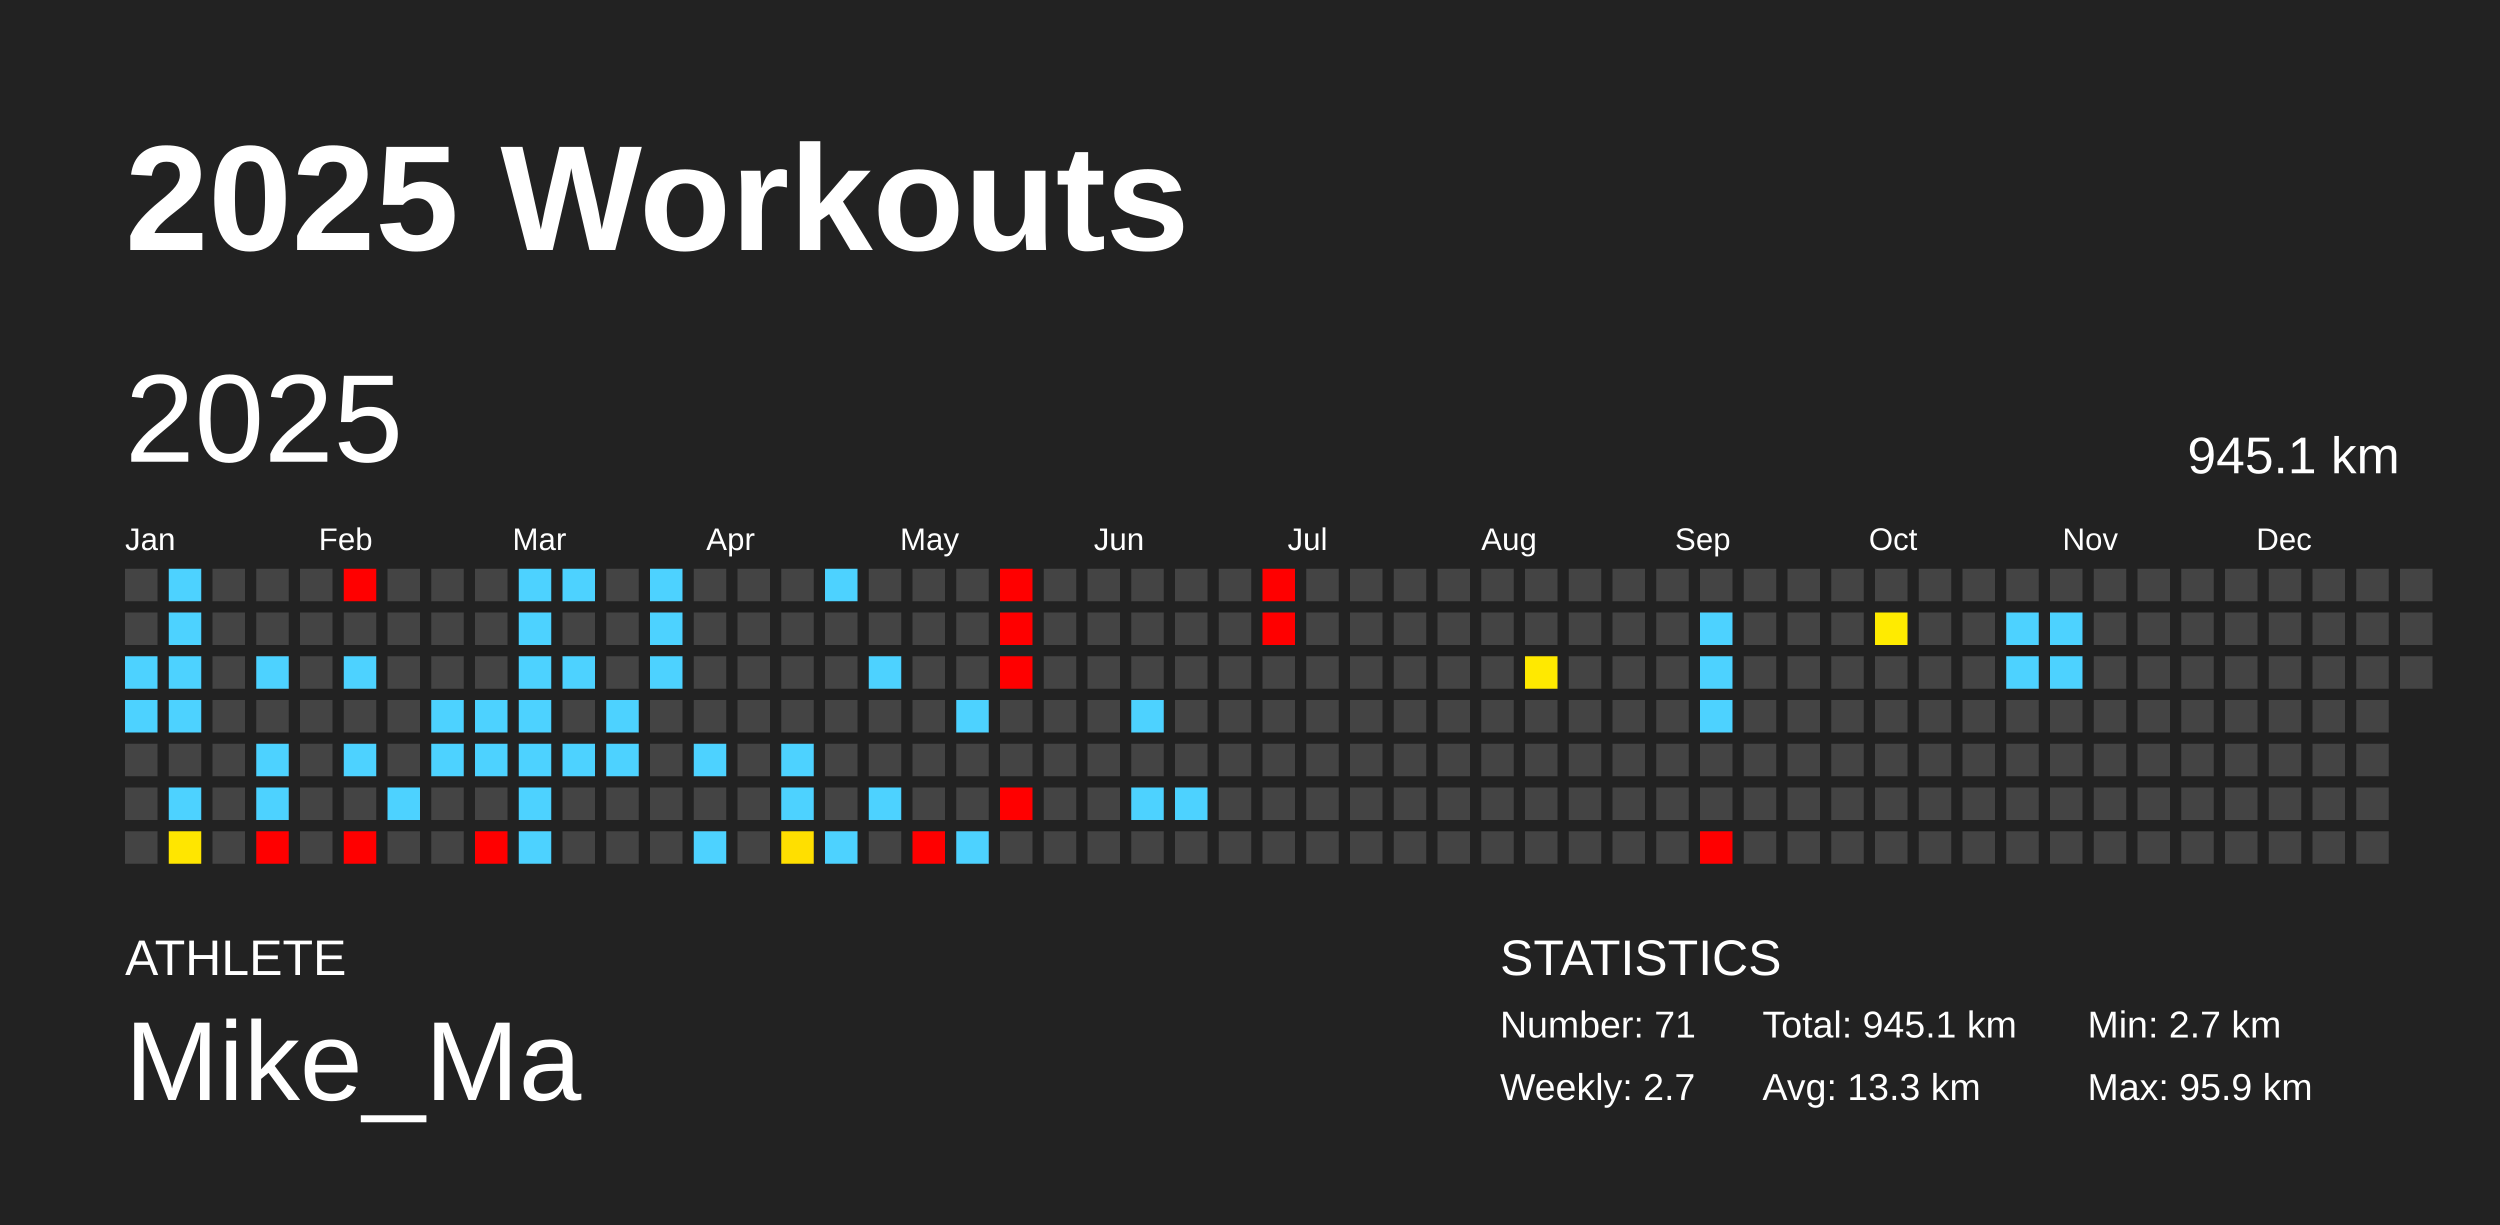
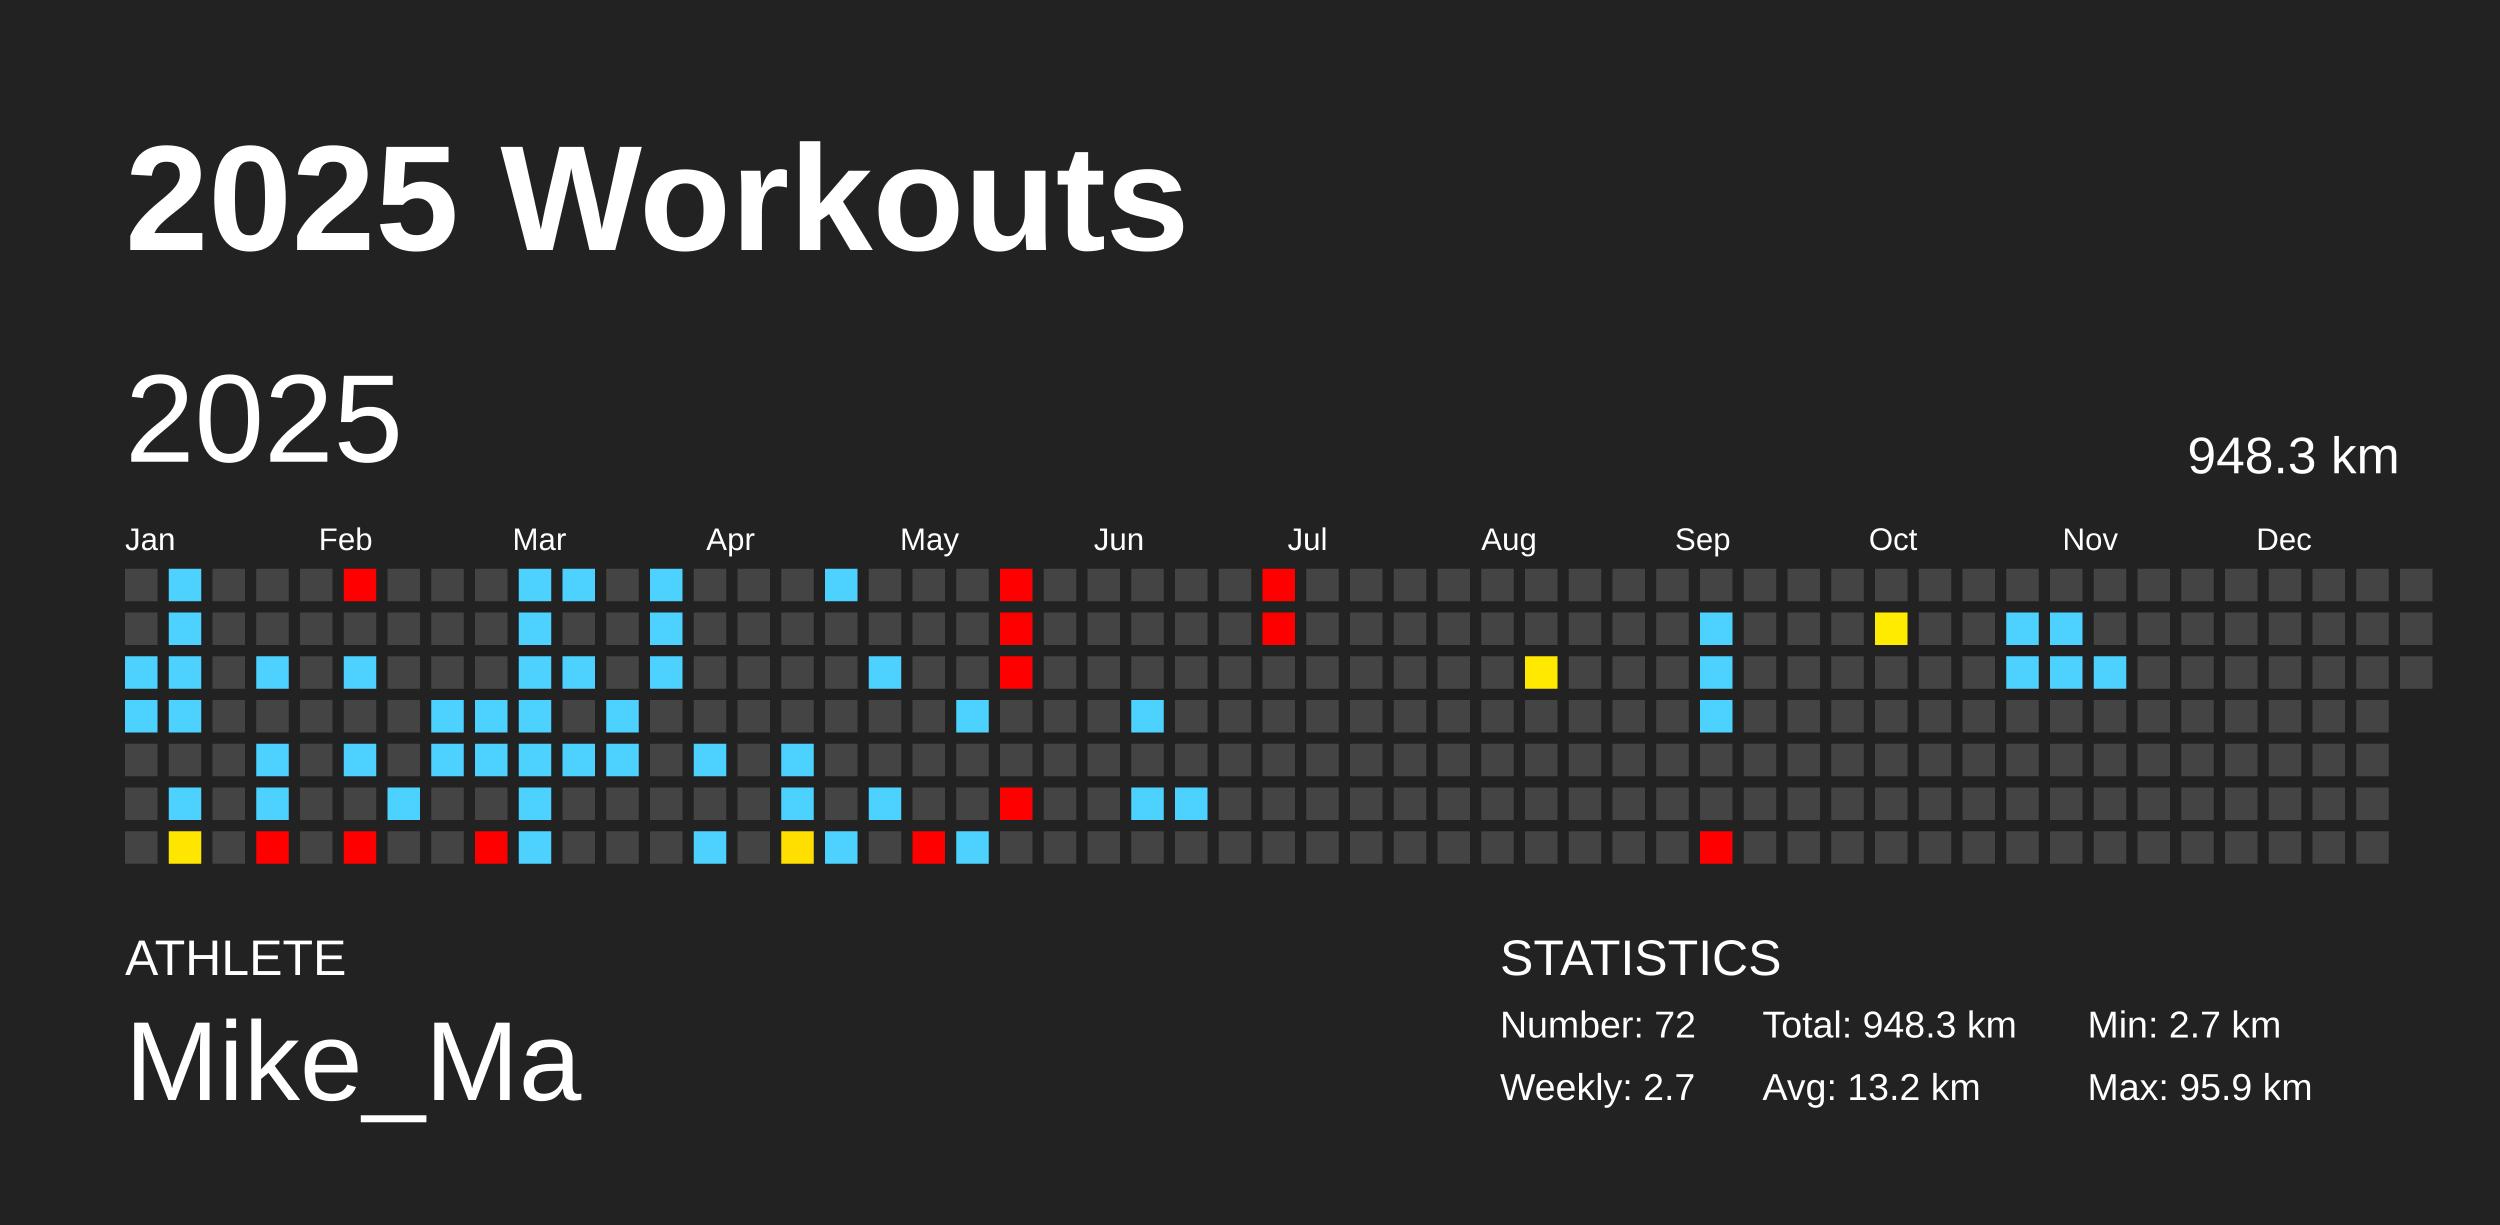
<svg xmlns="http://www.w3.org/2000/svg" baseProfile="full" height="98mm" version="1.1" viewBox="0,0,200,98" width="200mm">
  <defs />
  <rect fill="#222222" height="98" width="200" x="0" y="0" />
  <text fill="#FFFFFF" style="font-size:12px; font-family:Arial; font-weight:bold;" x="10" y="20">2025 Workouts</text>
  <text fill="#FFFFFF" style="font-size:4px; font-family:Arial" x="10" y="78">ATHLETE</text>
  <text fill="#FFFFFF" style="font-size:9px; font-family:Arial" x="10" y="88">Mike_Ma</text>
  <text fill="#FFFFFF" style="font-size:4px; font-family:Arial" x="120" y="78">STATISTICS</text>
-   <text fill="#FFFFFF" style="font-size:3px; font-family:Arial" x="120" y="83">Number: 71</text>
+   <text fill="#FFFFFF" style="font-size:3px; font-family:Arial" x="120" y="83">Number: 72</text>
  <text fill="#FFFFFF" style="font-size:3px; font-family:Arial" x="120" y="88">Weekly: 2.7</text>
-   <text fill="#FFFFFF" style="font-size:3px; font-family:Arial" x="141" y="83">Total: 945.1 km</text>
-   <text fill="#FFFFFF" style="font-size:3px; font-family:Arial" x="141" y="88">Avg: 13.3 km</text>
+   <text fill="#FFFFFF" style="font-size:3px; font-family:Arial" x="141" y="83">Total: 948.3 km</text>
+   <text fill="#FFFFFF" style="font-size:3px; font-family:Arial" x="141" y="88">Avg: 13.2 km</text>
  <text fill="#FFFFFF" style="font-size:3px; font-family:Arial" x="167" y="83">Min: 2.7 km</text>
  <text fill="#FFFFFF" style="font-size:3px; font-family:Arial" x="167" y="88">Max: 95.9 km</text>
  <text dominant-baseline="hanging" fill="#FFFFFF" style="font-size:10.0px; font-family:Arial;" x="10" y="30">2025</text>
-   <text dominant-baseline="hanging" fill="#FFFFFF" style="font-size:4.125px; font-family:Arial;" x="175" y="35">945.1 km</text>
+   <text dominant-baseline="hanging" fill="#FFFFFF" style="font-size:4.125px; font-family:Arial;" x="175" y="35">948.3 km</text>
  <text fill="#FFFFFF" style="font-size:2.5px; font-family:Arial" x="10.0" y="44">Jan</text>
  <text fill="#FFFFFF" style="font-size:2.5px; font-family:Arial" x="25.5" y="44">Feb</text>
  <text fill="#FFFFFF" style="font-size:2.5px; font-family:Arial" x="41.0" y="44">Mar</text>
  <text fill="#FFFFFF" style="font-size:2.5px; font-family:Arial" x="56.5" y="44">Apr</text>
  <text fill="#FFFFFF" style="font-size:2.5px; font-family:Arial" x="72.0" y="44">May</text>
  <text fill="#FFFFFF" style="font-size:2.5px; font-family:Arial" x="87.5" y="44">Jun</text>
  <text fill="#FFFFFF" style="font-size:2.5px; font-family:Arial" x="103.0" y="44">Jul</text>
  <text fill="#FFFFFF" style="font-size:2.5px; font-family:Arial" x="118.5" y="44">Aug</text>
  <text fill="#FFFFFF" style="font-size:2.5px; font-family:Arial" x="134.0" y="44">Sep</text>
  <text fill="#FFFFFF" style="font-size:2.5px; font-family:Arial" x="149.5" y="44">Oct</text>
  <text fill="#FFFFFF" style="font-size:2.5px; font-family:Arial" x="165.0" y="44">Nov</text>
  <text fill="#FFFFFF" style="font-size:2.5px; font-family:Arial" x="180.5" y="44">Dec</text>
  <rect fill="#444444" height="2.6" width="2.6" x="10.0" y="45.5" />
  <rect fill="#444444" height="2.6" width="2.6" x="10.0" y="49.0" />
  <rect fill="#4dd2ff" height="2.6" width="2.6" x="10.0" y="52.5" />
  <rect fill="#4dd2ff" height="2.6" width="2.6" x="10.0" y="56.0" />
  <rect fill="#444444" height="2.6" width="2.6" x="10.0" y="59.5" />
  <rect fill="#444444" height="2.6" width="2.6" x="10.0" y="63.0" />
  <rect fill="#444444" height="2.6" width="2.6" x="10.0" y="66.5" />
  <rect fill="#4dd2ff" height="2.6" width="2.6" x="13.5" y="45.5" />
  <rect fill="#4dd2ff" height="2.6" width="2.6" x="13.5" y="49.0" />
  <rect fill="#4dd2ff" height="2.6" width="2.6" x="13.5" y="52.5" />
  <rect fill="#4dd2ff" height="2.6" width="2.6" x="13.5" y="56.0" />
  <rect fill="#444444" height="2.6" width="2.6" x="13.5" y="59.5" />
  <rect fill="#4dd2ff" height="2.6" width="2.6" x="13.5" y="63.0" />
  <rect fill="#ffe600" height="2.6" width="2.6" x="13.5" y="66.5" />
  <rect fill="#444444" height="2.6" width="2.6" x="17.0" y="45.5" />
  <rect fill="#444444" height="2.6" width="2.6" x="17.0" y="49.0" />
  <rect fill="#444444" height="2.6" width="2.6" x="17.0" y="52.5" />
  <rect fill="#444444" height="2.6" width="2.6" x="17.0" y="56.0" />
  <rect fill="#444444" height="2.6" width="2.6" x="17.0" y="59.5" />
  <rect fill="#444444" height="2.6" width="2.6" x="17.0" y="63.0" />
  <rect fill="#444444" height="2.6" width="2.6" x="17.0" y="66.5" />
  <rect fill="#444444" height="2.6" width="2.6" x="20.5" y="45.5" />
  <rect fill="#444444" height="2.6" width="2.6" x="20.5" y="49.0" />
  <rect fill="#4dd2ff" height="2.6" width="2.6" x="20.5" y="52.5" />
  <rect fill="#444444" height="2.6" width="2.6" x="20.5" y="56.0" />
  <rect fill="#4dd2ff" height="2.6" width="2.6" x="20.5" y="59.5" />
  <rect fill="#4dd2ff" height="2.6" width="2.6" x="20.5" y="63.0" />
  <rect fill="red" height="2.6" width="2.6" x="20.5" y="66.5" />
  <rect fill="#444444" height="2.6" width="2.6" x="24.0" y="45.5" />
  <rect fill="#444444" height="2.6" width="2.6" x="24.0" y="49.0" />
  <rect fill="#444444" height="2.6" width="2.6" x="24.0" y="52.5" />
  <rect fill="#444444" height="2.6" width="2.6" x="24.0" y="56.0" />
  <rect fill="#444444" height="2.6" width="2.6" x="24.0" y="59.5" />
  <rect fill="#444444" height="2.6" width="2.6" x="24.0" y="63.0" />
  <rect fill="#444444" height="2.6" width="2.6" x="24.0" y="66.5" />
  <rect fill="red" height="2.6" width="2.6" x="27.5" y="45.5" />
  <rect fill="#444444" height="2.6" width="2.6" x="27.5" y="49.0" />
  <rect fill="#4dd2ff" height="2.6" width="2.6" x="27.5" y="52.5" />
  <rect fill="#444444" height="2.6" width="2.6" x="27.5" y="56.0" />
  <rect fill="#4dd2ff" height="2.6" width="2.6" x="27.5" y="59.5" />
  <rect fill="#444444" height="2.6" width="2.6" x="27.5" y="63.0" />
  <rect fill="red" height="2.6" width="2.6" x="27.5" y="66.5" />
  <rect fill="#444444" height="2.6" width="2.6" x="31.0" y="45.5" />
  <rect fill="#444444" height="2.6" width="2.6" x="31.0" y="49.0" />
  <rect fill="#444444" height="2.6" width="2.6" x="31.0" y="52.5" />
  <rect fill="#444444" height="2.6" width="2.6" x="31.0" y="56.0" />
  <rect fill="#444444" height="2.6" width="2.6" x="31.0" y="59.5" />
  <rect fill="#4dd2ff" height="2.6" width="2.6" x="31.0" y="63.0" />
  <rect fill="#444444" height="2.6" width="2.6" x="31.0" y="66.5" />
  <rect fill="#444444" height="2.6" width="2.6" x="34.5" y="45.5" />
  <rect fill="#444444" height="2.6" width="2.6" x="34.5" y="49.0" />
  <rect fill="#444444" height="2.6" width="2.6" x="34.5" y="52.5" />
  <rect fill="#4dd2ff" height="2.6" width="2.6" x="34.5" y="56.0" />
  <rect fill="#4dd2ff" height="2.6" width="2.6" x="34.5" y="59.5" />
  <rect fill="#444444" height="2.6" width="2.6" x="34.5" y="63.0" />
  <rect fill="#444444" height="2.6" width="2.6" x="34.5" y="66.5" />
  <rect fill="#444444" height="2.6" width="2.6" x="38.0" y="45.5" />
  <rect fill="#444444" height="2.6" width="2.6" x="38.0" y="49.0" />
  <rect fill="#444444" height="2.6" width="2.6" x="38.0" y="52.5" />
  <rect fill="#4dd2ff" height="2.6" width="2.6" x="38.0" y="56.0" />
  <rect fill="#4dd2ff" height="2.6" width="2.6" x="38.0" y="59.5" />
  <rect fill="#444444" height="2.6" width="2.6" x="38.0" y="63.0" />
  <rect fill="red" height="2.6" width="2.6" x="38.0" y="66.5" />
  <rect fill="#4dd2ff" height="2.6" width="2.6" x="41.5" y="45.5" />
  <rect fill="#4dd2ff" height="2.6" width="2.6" x="41.5" y="49.0" />
  <rect fill="#4dd2ff" height="2.6" width="2.6" x="41.5" y="52.5" />
  <rect fill="#4dd2ff" height="2.6" width="2.6" x="41.5" y="56.0" />
  <rect fill="#4dd2ff" height="2.6" width="2.6" x="41.5" y="59.5" />
  <rect fill="#4dd2ff" height="2.6" width="2.6" x="41.5" y="63.0" />
  <rect fill="#4dd2ff" height="2.6" width="2.6" x="41.5" y="66.5" />
  <rect fill="#4dd2ff" height="2.6" width="2.6" x="45.0" y="45.5" />
  <rect fill="#444444" height="2.6" width="2.6" x="45.0" y="49.0" />
  <rect fill="#4dd2ff" height="2.6" width="2.6" x="45.0" y="52.5" />
  <rect fill="#444444" height="2.6" width="2.6" x="45.0" y="56.0" />
  <rect fill="#4dd2ff" height="2.6" width="2.6" x="45.0" y="59.5" />
  <rect fill="#444444" height="2.6" width="2.6" x="45.0" y="63.0" />
  <rect fill="#444444" height="2.6" width="2.6" x="45.0" y="66.5" />
  <rect fill="#444444" height="2.6" width="2.6" x="48.5" y="45.5" />
  <rect fill="#444444" height="2.6" width="2.6" x="48.5" y="49.0" />
  <rect fill="#444444" height="2.6" width="2.6" x="48.5" y="52.5" />
  <rect fill="#4dd2ff" height="2.6" width="2.6" x="48.5" y="56.0" />
  <rect fill="#4dd2ff" height="2.6" width="2.6" x="48.5" y="59.5" />
  <rect fill="#444444" height="2.6" width="2.6" x="48.5" y="63.0" />
  <rect fill="#444444" height="2.6" width="2.6" x="48.5" y="66.5" />
  <rect fill="#4dd2ff" height="2.6" width="2.6" x="52.0" y="45.5" />
  <rect fill="#4dd2ff" height="2.6" width="2.6" x="52.0" y="49.0" />
  <rect fill="#4dd2ff" height="2.6" width="2.6" x="52.0" y="52.5" />
  <rect fill="#444444" height="2.6" width="2.6" x="52.0" y="56.0" />
  <rect fill="#444444" height="2.6" width="2.6" x="52.0" y="59.5" />
  <rect fill="#444444" height="2.6" width="2.6" x="52.0" y="63.0" />
  <rect fill="#444444" height="2.6" width="2.6" x="52.0" y="66.5" />
  <rect fill="#444444" height="2.6" width="2.6" x="55.5" y="45.5" />
  <rect fill="#444444" height="2.6" width="2.6" x="55.5" y="49.0" />
  <rect fill="#444444" height="2.6" width="2.6" x="55.5" y="52.5" />
  <rect fill="#444444" height="2.6" width="2.6" x="55.5" y="56.0" />
  <rect fill="#4dd2ff" height="2.6" width="2.6" x="55.5" y="59.5" />
  <rect fill="#444444" height="2.6" width="2.6" x="55.5" y="63.0" />
  <rect fill="#4dd2ff" height="2.6" width="2.6" x="55.5" y="66.5" />
  <rect fill="#444444" height="2.6" width="2.6" x="59.0" y="45.5" />
  <rect fill="#444444" height="2.6" width="2.6" x="59.0" y="49.0" />
  <rect fill="#444444" height="2.6" width="2.6" x="59.0" y="52.5" />
  <rect fill="#444444" height="2.6" width="2.6" x="59.0" y="56.0" />
  <rect fill="#444444" height="2.6" width="2.6" x="59.0" y="59.5" />
  <rect fill="#444444" height="2.6" width="2.6" x="59.0" y="63.0" />
  <rect fill="#444444" height="2.6" width="2.6" x="59.0" y="66.5" />
  <rect fill="#444444" height="2.6" width="2.6" x="62.5" y="45.5" />
  <rect fill="#444444" height="2.6" width="2.6" x="62.5" y="49.0" />
  <rect fill="#444444" height="2.6" width="2.6" x="62.5" y="52.5" />
  <rect fill="#444444" height="2.6" width="2.6" x="62.5" y="56.0" />
  <rect fill="#4dd2ff" height="2.6" width="2.6" x="62.5" y="59.5" />
  <rect fill="#4dd2ff" height="2.6" width="2.6" x="62.5" y="63.0" />
  <rect fill="#ffdf00" height="2.6" width="2.6" x="62.5" y="66.5" />
  <rect fill="#4dd2ff" height="2.6" width="2.6" x="66.0" y="45.5" />
  <rect fill="#444444" height="2.6" width="2.6" x="66.0" y="49.0" />
  <rect fill="#444444" height="2.6" width="2.6" x="66.0" y="52.5" />
  <rect fill="#444444" height="2.6" width="2.6" x="66.0" y="56.0" />
  <rect fill="#444444" height="2.6" width="2.6" x="66.0" y="59.5" />
  <rect fill="#444444" height="2.6" width="2.6" x="66.0" y="63.0" />
  <rect fill="#4dd2ff" height="2.6" width="2.6" x="66.0" y="66.5" />
  <rect fill="#444444" height="2.6" width="2.6" x="69.5" y="45.5" />
  <rect fill="#444444" height="2.6" width="2.6" x="69.5" y="49.0" />
  <rect fill="#4dd2ff" height="2.6" width="2.6" x="69.5" y="52.5" />
  <rect fill="#444444" height="2.6" width="2.6" x="69.5" y="56.0" />
  <rect fill="#444444" height="2.6" width="2.6" x="69.5" y="59.5" />
  <rect fill="#4dd2ff" height="2.6" width="2.6" x="69.5" y="63.0" />
  <rect fill="#444444" height="2.6" width="2.6" x="69.5" y="66.5" />
  <rect fill="#444444" height="2.6" width="2.6" x="73.0" y="45.5" />
  <rect fill="#444444" height="2.6" width="2.6" x="73.0" y="49.0" />
  <rect fill="#444444" height="2.6" width="2.6" x="73.0" y="52.5" />
  <rect fill="#444444" height="2.6" width="2.6" x="73.0" y="56.0" />
  <rect fill="#444444" height="2.6" width="2.6" x="73.0" y="59.5" />
  <rect fill="#444444" height="2.6" width="2.6" x="73.0" y="63.0" />
  <rect fill="red" height="2.6" width="2.6" x="73.0" y="66.5" />
  <rect fill="#444444" height="2.6" width="2.6" x="76.5" y="45.5" />
  <rect fill="#444444" height="2.6" width="2.6" x="76.5" y="49.0" />
  <rect fill="#444444" height="2.6" width="2.6" x="76.5" y="52.5" />
  <rect fill="#4dd2ff" height="2.6" width="2.6" x="76.5" y="56.0" />
  <rect fill="#444444" height="2.6" width="2.6" x="76.5" y="59.5" />
  <rect fill="#444444" height="2.6" width="2.6" x="76.5" y="63.0" />
  <rect fill="#4dd2ff" height="2.6" width="2.6" x="76.5" y="66.5" />
  <rect fill="red" height="2.6" width="2.6" x="80.0" y="45.5" />
  <rect fill="red" height="2.6" width="2.6" x="80.0" y="49.0" />
  <rect fill="red" height="2.6" width="2.6" x="80.0" y="52.5" />
  <rect fill="#444444" height="2.6" width="2.6" x="80.0" y="56.0" />
  <rect fill="#444444" height="2.6" width="2.6" x="80.0" y="59.5" />
  <rect fill="red" height="2.6" width="2.6" x="80.0" y="63.0" />
  <rect fill="#444444" height="2.6" width="2.6" x="80.0" y="66.5" />
  <rect fill="#444444" height="2.6" width="2.6" x="83.5" y="45.5" />
  <rect fill="#444444" height="2.6" width="2.6" x="83.5" y="49.0" />
  <rect fill="#444444" height="2.6" width="2.6" x="83.5" y="52.5" />
  <rect fill="#444444" height="2.6" width="2.6" x="83.5" y="56.0" />
  <rect fill="#444444" height="2.6" width="2.6" x="83.5" y="59.5" />
  <rect fill="#444444" height="2.6" width="2.6" x="83.5" y="63.0" />
  <rect fill="#444444" height="2.6" width="2.6" x="83.5" y="66.5" />
  <rect fill="#444444" height="2.6" width="2.6" x="87.0" y="45.5" />
  <rect fill="#444444" height="2.6" width="2.6" x="87.0" y="49.0" />
  <rect fill="#444444" height="2.6" width="2.6" x="87.0" y="52.5" />
  <rect fill="#444444" height="2.6" width="2.6" x="87.0" y="56.0" />
  <rect fill="#444444" height="2.6" width="2.6" x="87.0" y="59.5" />
  <rect fill="#444444" height="2.6" width="2.6" x="87.0" y="63.0" />
  <rect fill="#444444" height="2.6" width="2.6" x="87.0" y="66.5" />
  <rect fill="#444444" height="2.6" width="2.6" x="90.5" y="45.5" />
  <rect fill="#444444" height="2.6" width="2.6" x="90.5" y="49.0" />
  <rect fill="#444444" height="2.6" width="2.6" x="90.5" y="52.5" />
  <rect fill="#4dd2ff" height="2.6" width="2.6" x="90.5" y="56.0" />
  <rect fill="#444444" height="2.6" width="2.6" x="90.5" y="59.5" />
  <rect fill="#4dd2ff" height="2.6" width="2.6" x="90.5" y="63.0" />
  <rect fill="#444444" height="2.6" width="2.6" x="90.5" y="66.5" />
  <rect fill="#444444" height="2.6" width="2.6" x="94.0" y="45.5" />
  <rect fill="#444444" height="2.6" width="2.6" x="94.0" y="49.0" />
  <rect fill="#444444" height="2.6" width="2.6" x="94.0" y="52.5" />
  <rect fill="#444444" height="2.6" width="2.6" x="94.0" y="56.0" />
  <rect fill="#444444" height="2.6" width="2.6" x="94.0" y="59.5" />
  <rect fill="#4dd2ff" height="2.6" width="2.6" x="94.0" y="63.0" />
  <rect fill="#444444" height="2.6" width="2.6" x="94.0" y="66.5" />
  <rect fill="#444444" height="2.6" width="2.6" x="97.5" y="45.5" />
  <rect fill="#444444" height="2.6" width="2.6" x="97.5" y="49.0" />
  <rect fill="#444444" height="2.6" width="2.6" x="97.5" y="52.5" />
  <rect fill="#444444" height="2.6" width="2.6" x="97.5" y="56.0" />
  <rect fill="#444444" height="2.6" width="2.6" x="97.5" y="59.5" />
  <rect fill="#444444" height="2.6" width="2.6" x="97.5" y="63.0" />
  <rect fill="#444444" height="2.6" width="2.6" x="97.5" y="66.5" />
  <rect fill="red" height="2.6" width="2.6" x="101.0" y="45.5" />
  <rect fill="red" height="2.6" width="2.6" x="101.0" y="49.0" />
  <rect fill="#444444" height="2.6" width="2.6" x="101.0" y="52.5" />
  <rect fill="#444444" height="2.6" width="2.6" x="101.0" y="56.0" />
  <rect fill="#444444" height="2.6" width="2.6" x="101.0" y="59.5" />
  <rect fill="#444444" height="2.6" width="2.6" x="101.0" y="63.0" />
  <rect fill="#444444" height="2.6" width="2.6" x="101.0" y="66.5" />
  <rect fill="#444444" height="2.6" width="2.6" x="104.5" y="45.5" />
  <rect fill="#444444" height="2.6" width="2.6" x="104.5" y="49.0" />
  <rect fill="#444444" height="2.6" width="2.6" x="104.5" y="52.5" />
  <rect fill="#444444" height="2.6" width="2.6" x="104.5" y="56.0" />
  <rect fill="#444444" height="2.6" width="2.6" x="104.5" y="59.5" />
  <rect fill="#444444" height="2.6" width="2.6" x="104.5" y="63.0" />
  <rect fill="#444444" height="2.6" width="2.6" x="104.5" y="66.5" />
  <rect fill="#444444" height="2.6" width="2.6" x="108.0" y="45.5" />
  <rect fill="#444444" height="2.6" width="2.6" x="108.0" y="49.0" />
  <rect fill="#444444" height="2.6" width="2.6" x="108.0" y="52.5" />
  <rect fill="#444444" height="2.6" width="2.6" x="108.0" y="56.0" />
  <rect fill="#444444" height="2.6" width="2.6" x="108.0" y="59.5" />
  <rect fill="#444444" height="2.6" width="2.6" x="108.0" y="63.0" />
  <rect fill="#444444" height="2.6" width="2.6" x="108.0" y="66.5" />
  <rect fill="#444444" height="2.6" width="2.6" x="111.5" y="45.5" />
  <rect fill="#444444" height="2.6" width="2.6" x="111.5" y="49.0" />
  <rect fill="#444444" height="2.6" width="2.6" x="111.5" y="52.5" />
  <rect fill="#444444" height="2.6" width="2.6" x="111.5" y="56.0" />
  <rect fill="#444444" height="2.6" width="2.6" x="111.5" y="59.5" />
  <rect fill="#444444" height="2.6" width="2.6" x="111.5" y="63.0" />
  <rect fill="#444444" height="2.6" width="2.6" x="111.5" y="66.5" />
  <rect fill="#444444" height="2.6" width="2.6" x="115.0" y="45.5" />
  <rect fill="#444444" height="2.6" width="2.6" x="115.0" y="49.0" />
  <rect fill="#444444" height="2.6" width="2.6" x="115.0" y="52.5" />
  <rect fill="#444444" height="2.6" width="2.6" x="115.0" y="56.0" />
  <rect fill="#444444" height="2.6" width="2.6" x="115.0" y="59.5" />
  <rect fill="#444444" height="2.6" width="2.6" x="115.0" y="63.0" />
  <rect fill="#444444" height="2.6" width="2.6" x="115.0" y="66.5" />
  <rect fill="#444444" height="2.6" width="2.6" x="118.5" y="45.5" />
  <rect fill="#444444" height="2.6" width="2.6" x="118.5" y="49.0" />
  <rect fill="#444444" height="2.6" width="2.6" x="118.5" y="52.5" />
  <rect fill="#444444" height="2.6" width="2.6" x="118.5" y="56.0" />
  <rect fill="#444444" height="2.6" width="2.6" x="118.5" y="59.5" />
  <rect fill="#444444" height="2.6" width="2.6" x="118.5" y="63.0" />
  <rect fill="#444444" height="2.6" width="2.6" x="118.5" y="66.5" />
  <rect fill="#444444" height="2.6" width="2.6" x="122.0" y="45.5" />
  <rect fill="#444444" height="2.6" width="2.6" x="122.0" y="49.0" />
  <rect fill="#ffe900" height="2.6" width="2.6" x="122.0" y="52.5" />
  <rect fill="#444444" height="2.6" width="2.6" x="122.0" y="56.0" />
  <rect fill="#444444" height="2.6" width="2.6" x="122.0" y="59.5" />
  <rect fill="#444444" height="2.6" width="2.6" x="122.0" y="63.0" />
  <rect fill="#444444" height="2.6" width="2.6" x="122.0" y="66.5" />
  <rect fill="#444444" height="2.6" width="2.6" x="125.5" y="45.5" />
  <rect fill="#444444" height="2.6" width="2.6" x="125.5" y="49.0" />
  <rect fill="#444444" height="2.6" width="2.6" x="125.5" y="52.5" />
  <rect fill="#444444" height="2.6" width="2.6" x="125.5" y="56.0" />
  <rect fill="#444444" height="2.6" width="2.6" x="125.5" y="59.5" />
  <rect fill="#444444" height="2.6" width="2.6" x="125.5" y="63.0" />
  <rect fill="#444444" height="2.6" width="2.6" x="125.5" y="66.5" />
  <rect fill="#444444" height="2.6" width="2.6" x="129.0" y="45.5" />
  <rect fill="#444444" height="2.6" width="2.6" x="129.0" y="49.0" />
  <rect fill="#444444" height="2.6" width="2.6" x="129.0" y="52.5" />
  <rect fill="#444444" height="2.6" width="2.6" x="129.0" y="56.0" />
  <rect fill="#444444" height="2.6" width="2.6" x="129.0" y="59.5" />
  <rect fill="#444444" height="2.6" width="2.6" x="129.0" y="63.0" />
  <rect fill="#444444" height="2.6" width="2.6" x="129.0" y="66.5" />
  <rect fill="#444444" height="2.6" width="2.6" x="132.5" y="45.5" />
  <rect fill="#444444" height="2.6" width="2.6" x="132.5" y="49.0" />
  <rect fill="#444444" height="2.6" width="2.6" x="132.5" y="52.5" />
  <rect fill="#444444" height="2.6" width="2.6" x="132.5" y="56.0" />
  <rect fill="#444444" height="2.6" width="2.6" x="132.5" y="59.5" />
  <rect fill="#444444" height="2.6" width="2.6" x="132.5" y="63.0" />
  <rect fill="#444444" height="2.6" width="2.6" x="132.5" y="66.5" />
  <rect fill="#444444" height="2.6" width="2.6" x="136.0" y="45.5" />
  <rect fill="#4dd2ff" height="2.6" width="2.6" x="136.0" y="49.0" />
  <rect fill="#4dd2ff" height="2.6" width="2.6" x="136.0" y="52.5" />
  <rect fill="#4dd2ff" height="2.6" width="2.6" x="136.0" y="56.0" />
  <rect fill="#444444" height="2.6" width="2.6" x="136.0" y="59.5" />
  <rect fill="#444444" height="2.6" width="2.6" x="136.0" y="63.0" />
  <rect fill="red" height="2.6" width="2.6" x="136.0" y="66.5" />
  <rect fill="#444444" height="2.6" width="2.6" x="139.5" y="45.5" />
  <rect fill="#444444" height="2.6" width="2.6" x="139.5" y="49.0" />
  <rect fill="#444444" height="2.6" width="2.6" x="139.5" y="52.5" />
  <rect fill="#444444" height="2.6" width="2.6" x="139.5" y="56.0" />
  <rect fill="#444444" height="2.6" width="2.6" x="139.5" y="59.5" />
  <rect fill="#444444" height="2.6" width="2.6" x="139.5" y="63.0" />
  <rect fill="#444444" height="2.6" width="2.6" x="139.5" y="66.5" />
  <rect fill="#444444" height="2.6" width="2.6" x="143.0" y="45.5" />
  <rect fill="#444444" height="2.6" width="2.6" x="143.0" y="49.0" />
  <rect fill="#444444" height="2.6" width="2.6" x="143.0" y="52.5" />
  <rect fill="#444444" height="2.6" width="2.6" x="143.0" y="56.0" />
  <rect fill="#444444" height="2.6" width="2.6" x="143.0" y="59.5" />
  <rect fill="#444444" height="2.6" width="2.6" x="143.0" y="63.0" />
  <rect fill="#444444" height="2.6" width="2.6" x="143.0" y="66.5" />
  <rect fill="#444444" height="2.6" width="2.6" x="146.5" y="45.5" />
  <rect fill="#444444" height="2.6" width="2.6" x="146.5" y="49.0" />
  <rect fill="#444444" height="2.6" width="2.6" x="146.5" y="52.5" />
  <rect fill="#444444" height="2.6" width="2.6" x="146.5" y="56.0" />
  <rect fill="#444444" height="2.6" width="2.6" x="146.5" y="59.5" />
  <rect fill="#444444" height="2.6" width="2.6" x="146.5" y="63.0" />
  <rect fill="#444444" height="2.6" width="2.6" x="146.5" y="66.5" />
  <rect fill="#444444" height="2.6" width="2.6" x="150.0" y="45.5" />
  <rect fill="#ffeb00" height="2.6" width="2.6" x="150.0" y="49.0" />
  <rect fill="#444444" height="2.6" width="2.6" x="150.0" y="52.5" />
  <rect fill="#444444" height="2.6" width="2.6" x="150.0" y="56.0" />
  <rect fill="#444444" height="2.6" width="2.6" x="150.0" y="59.5" />
  <rect fill="#444444" height="2.6" width="2.6" x="150.0" y="63.0" />
  <rect fill="#444444" height="2.6" width="2.6" x="150.0" y="66.5" />
  <rect fill="#444444" height="2.6" width="2.6" x="153.5" y="45.5" />
  <rect fill="#444444" height="2.6" width="2.6" x="153.5" y="49.0" />
  <rect fill="#444444" height="2.6" width="2.6" x="153.5" y="52.5" />
  <rect fill="#444444" height="2.6" width="2.6" x="153.5" y="56.0" />
  <rect fill="#444444" height="2.6" width="2.6" x="153.5" y="59.5" />
  <rect fill="#444444" height="2.6" width="2.6" x="153.5" y="63.0" />
  <rect fill="#444444" height="2.6" width="2.6" x="153.5" y="66.5" />
  <rect fill="#444444" height="2.6" width="2.6" x="157.0" y="45.5" />
  <rect fill="#444444" height="2.6" width="2.6" x="157.0" y="49.0" />
  <rect fill="#444444" height="2.6" width="2.6" x="157.0" y="52.5" />
  <rect fill="#444444" height="2.6" width="2.6" x="157.0" y="56.0" />
  <rect fill="#444444" height="2.6" width="2.6" x="157.0" y="59.5" />
  <rect fill="#444444" height="2.6" width="2.6" x="157.0" y="63.0" />
  <rect fill="#444444" height="2.6" width="2.6" x="157.0" y="66.5" />
  <rect fill="#444444" height="2.6" width="2.6" x="160.5" y="45.5" />
  <rect fill="#4dd2ff" height="2.6" width="2.6" x="160.5" y="49.0" />
  <rect fill="#4dd2ff" height="2.6" width="2.6" x="160.5" y="52.5" />
  <rect fill="#444444" height="2.6" width="2.6" x="160.5" y="56.0" />
  <rect fill="#444444" height="2.6" width="2.6" x="160.5" y="59.5" />
  <rect fill="#444444" height="2.6" width="2.6" x="160.5" y="63.0" />
  <rect fill="#444444" height="2.6" width="2.6" x="160.5" y="66.5" />
  <rect fill="#444444" height="2.6" width="2.6" x="164.0" y="45.5" />
  <rect fill="#4dd2ff" height="2.6" width="2.6" x="164.0" y="49.0" />
  <rect fill="#4dd2ff" height="2.6" width="2.6" x="164.0" y="52.5" />
  <rect fill="#444444" height="2.6" width="2.6" x="164.0" y="56.0" />
  <rect fill="#444444" height="2.6" width="2.6" x="164.0" y="59.5" />
  <rect fill="#444444" height="2.6" width="2.6" x="164.0" y="63.0" />
  <rect fill="#444444" height="2.6" width="2.6" x="164.0" y="66.5" />
  <rect fill="#444444" height="2.6" width="2.6" x="167.5" y="45.5" />
  <rect fill="#444444" height="2.6" width="2.6" x="167.5" y="49.0" />
-   <rect fill="#444444" height="2.6" width="2.6" x="167.5" y="52.5" />
+   <rect fill="#4dd2ff" height="2.6" width="2.6" x="167.5" y="52.5" />
  <rect fill="#444444" height="2.6" width="2.6" x="167.5" y="56.0" />
  <rect fill="#444444" height="2.6" width="2.6" x="167.5" y="59.5" />
  <rect fill="#444444" height="2.6" width="2.6" x="167.5" y="63.0" />
  <rect fill="#444444" height="2.6" width="2.6" x="167.5" y="66.5" />
  <rect fill="#444444" height="2.6" width="2.6" x="171.0" y="45.5" />
  <rect fill="#444444" height="2.6" width="2.6" x="171.0" y="49.0" />
  <rect fill="#444444" height="2.6" width="2.6" x="171.0" y="52.5" />
  <rect fill="#444444" height="2.6" width="2.6" x="171.0" y="56.0" />
  <rect fill="#444444" height="2.6" width="2.6" x="171.0" y="59.5" />
  <rect fill="#444444" height="2.6" width="2.6" x="171.0" y="63.0" />
  <rect fill="#444444" height="2.6" width="2.6" x="171.0" y="66.5" />
  <rect fill="#444444" height="2.6" width="2.6" x="174.5" y="45.5" />
  <rect fill="#444444" height="2.6" width="2.6" x="174.5" y="49.0" />
  <rect fill="#444444" height="2.6" width="2.6" x="174.5" y="52.5" />
  <rect fill="#444444" height="2.6" width="2.6" x="174.5" y="56.0" />
  <rect fill="#444444" height="2.6" width="2.6" x="174.5" y="59.5" />
  <rect fill="#444444" height="2.6" width="2.6" x="174.5" y="63.0" />
  <rect fill="#444444" height="2.6" width="2.6" x="174.5" y="66.5" />
  <rect fill="#444444" height="2.6" width="2.6" x="178.0" y="45.5" />
  <rect fill="#444444" height="2.6" width="2.6" x="178.0" y="49.0" />
  <rect fill="#444444" height="2.6" width="2.6" x="178.0" y="52.5" />
  <rect fill="#444444" height="2.6" width="2.6" x="178.0" y="56.0" />
  <rect fill="#444444" height="2.6" width="2.6" x="178.0" y="59.5" />
  <rect fill="#444444" height="2.6" width="2.6" x="178.0" y="63.0" />
  <rect fill="#444444" height="2.6" width="2.6" x="178.0" y="66.5" />
  <rect fill="#444444" height="2.6" width="2.6" x="181.5" y="45.5" />
  <rect fill="#444444" height="2.6" width="2.6" x="181.5" y="49.0" />
  <rect fill="#444444" height="2.6" width="2.6" x="181.5" y="52.5" />
  <rect fill="#444444" height="2.6" width="2.6" x="181.5" y="56.0" />
  <rect fill="#444444" height="2.6" width="2.6" x="181.5" y="59.5" />
  <rect fill="#444444" height="2.6" width="2.6" x="181.5" y="63.0" />
  <rect fill="#444444" height="2.6" width="2.6" x="181.5" y="66.5" />
  <rect fill="#444444" height="2.6" width="2.6" x="185.0" y="45.5" />
  <rect fill="#444444" height="2.6" width="2.6" x="185.0" y="49.0" />
  <rect fill="#444444" height="2.6" width="2.6" x="185.0" y="52.5" />
  <rect fill="#444444" height="2.6" width="2.6" x="185.0" y="56.0" />
  <rect fill="#444444" height="2.6" width="2.6" x="185.0" y="59.5" />
  <rect fill="#444444" height="2.6" width="2.6" x="185.0" y="63.0" />
  <rect fill="#444444" height="2.6" width="2.6" x="185.0" y="66.5" />
  <rect fill="#444444" height="2.6" width="2.6" x="188.5" y="45.5" />
  <rect fill="#444444" height="2.6" width="2.6" x="188.5" y="49.0" />
  <rect fill="#444444" height="2.6" width="2.6" x="188.5" y="52.5" />
  <rect fill="#444444" height="2.6" width="2.6" x="188.5" y="56.0" />
  <rect fill="#444444" height="2.6" width="2.6" x="188.5" y="59.5" />
  <rect fill="#444444" height="2.6" width="2.6" x="188.5" y="63.0" />
  <rect fill="#444444" height="2.6" width="2.6" x="188.5" y="66.5" />
  <rect fill="#444444" height="2.6" width="2.6" x="192.0" y="45.5" />
  <rect fill="#444444" height="2.6" width="2.6" x="192.0" y="49.0" />
  <rect fill="#444444" height="2.6" width="2.6" x="192.0" y="52.5" />
</svg>
